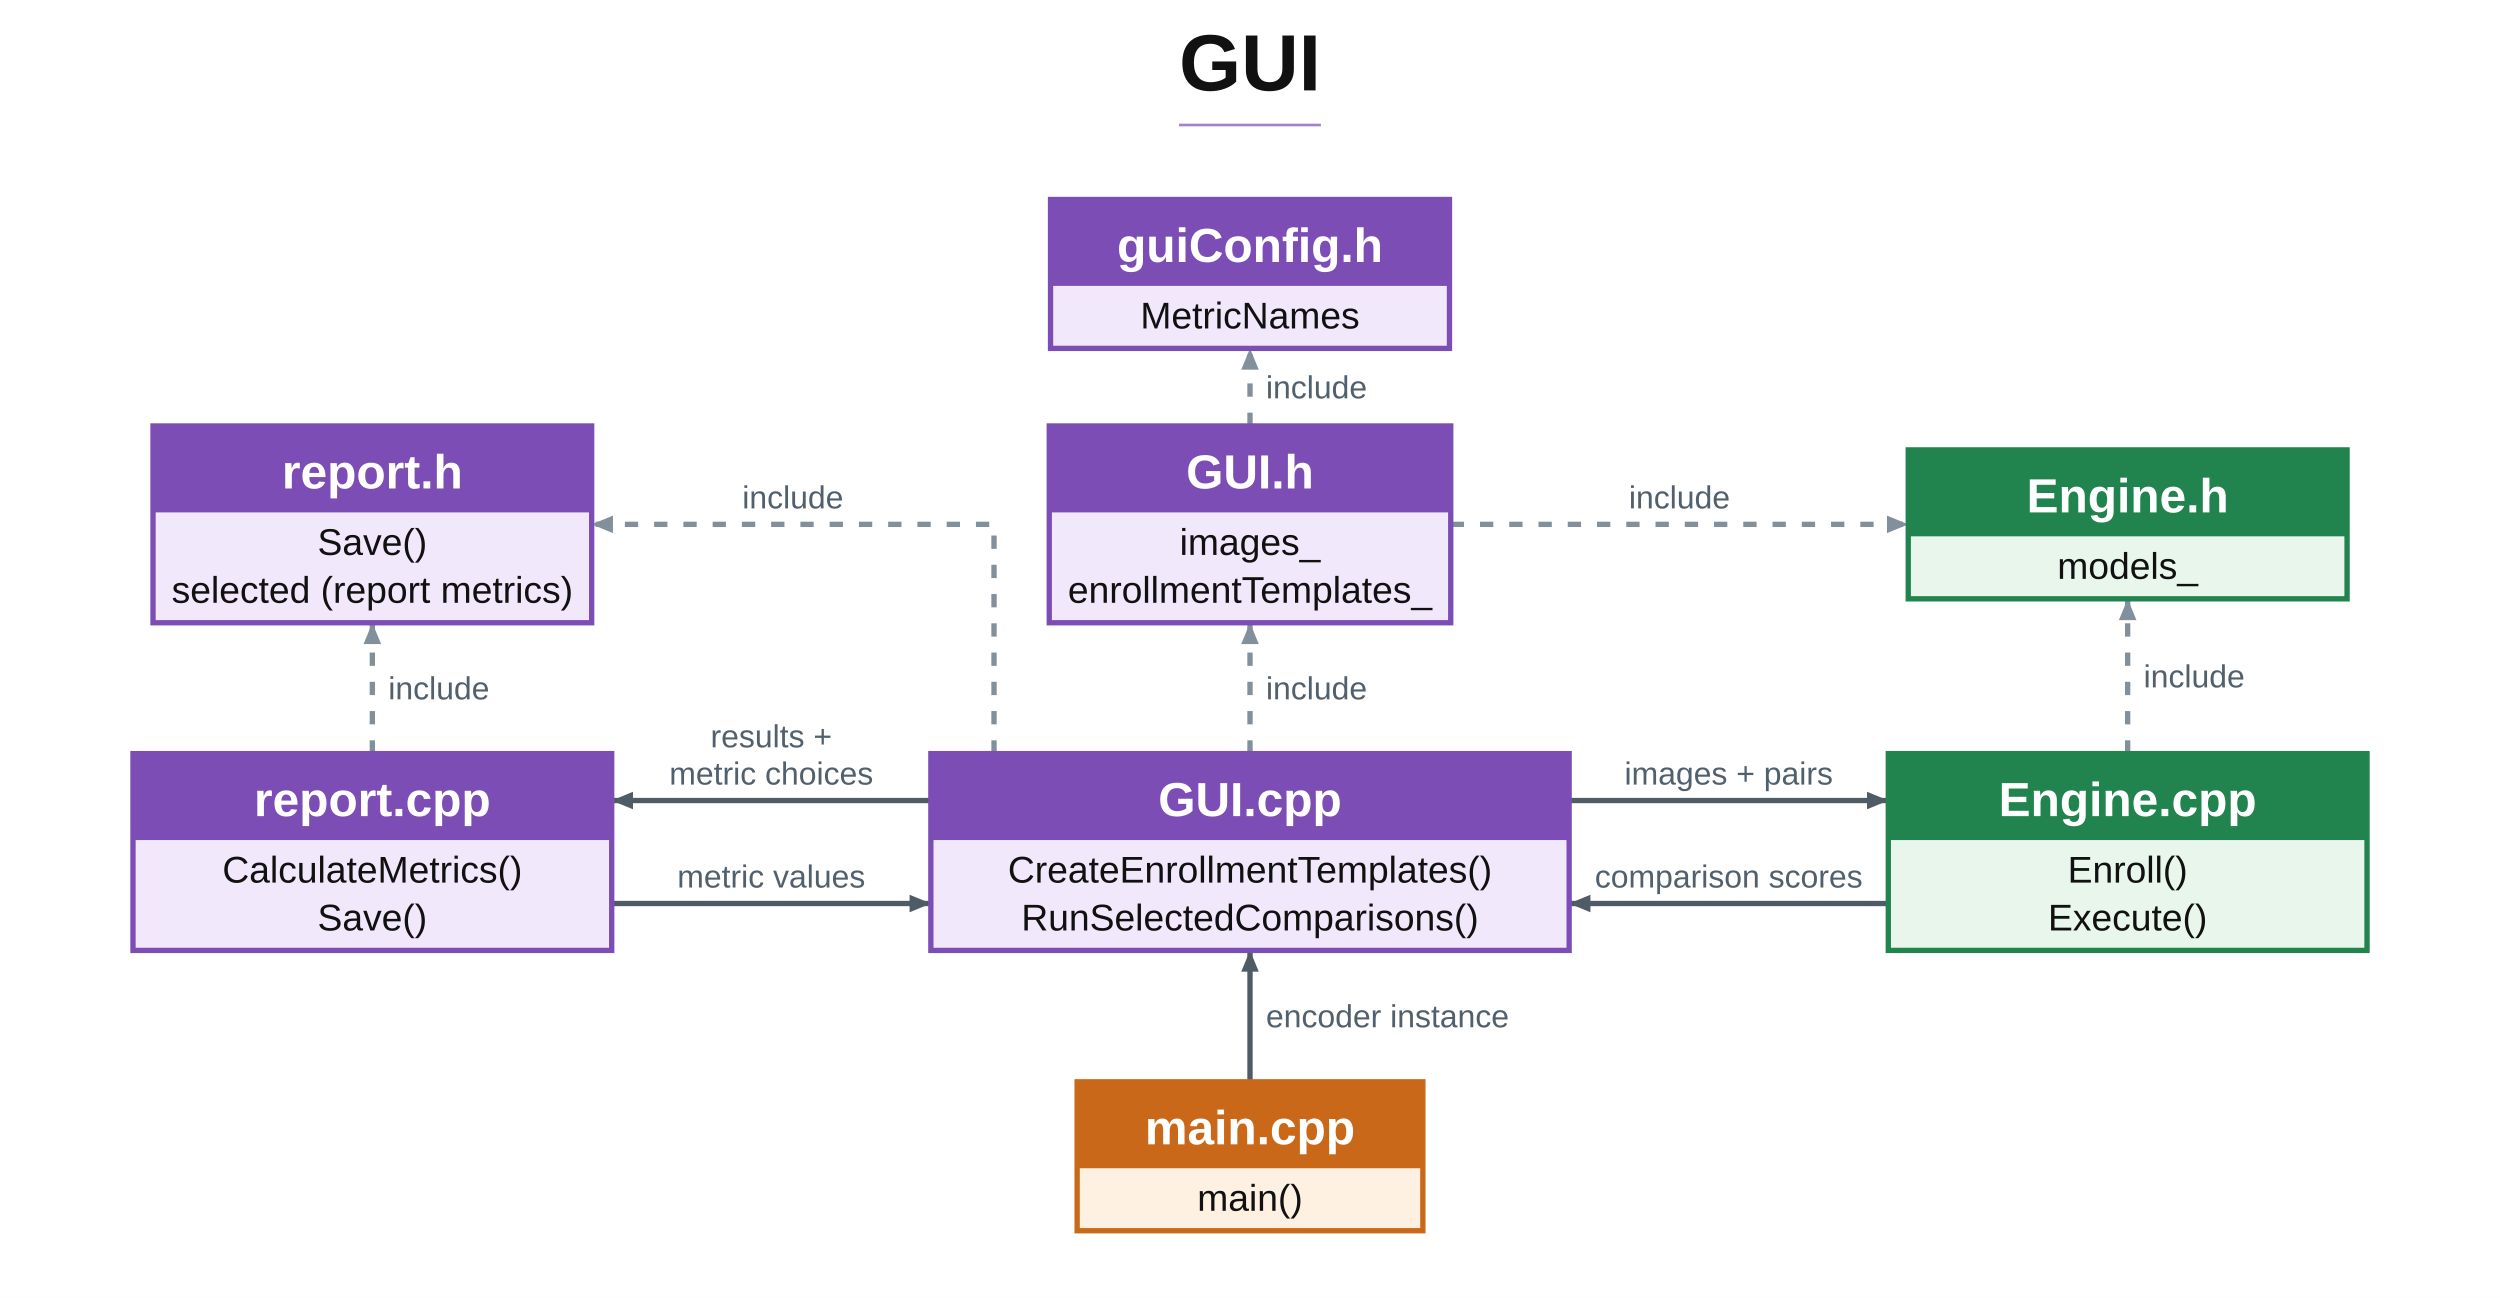
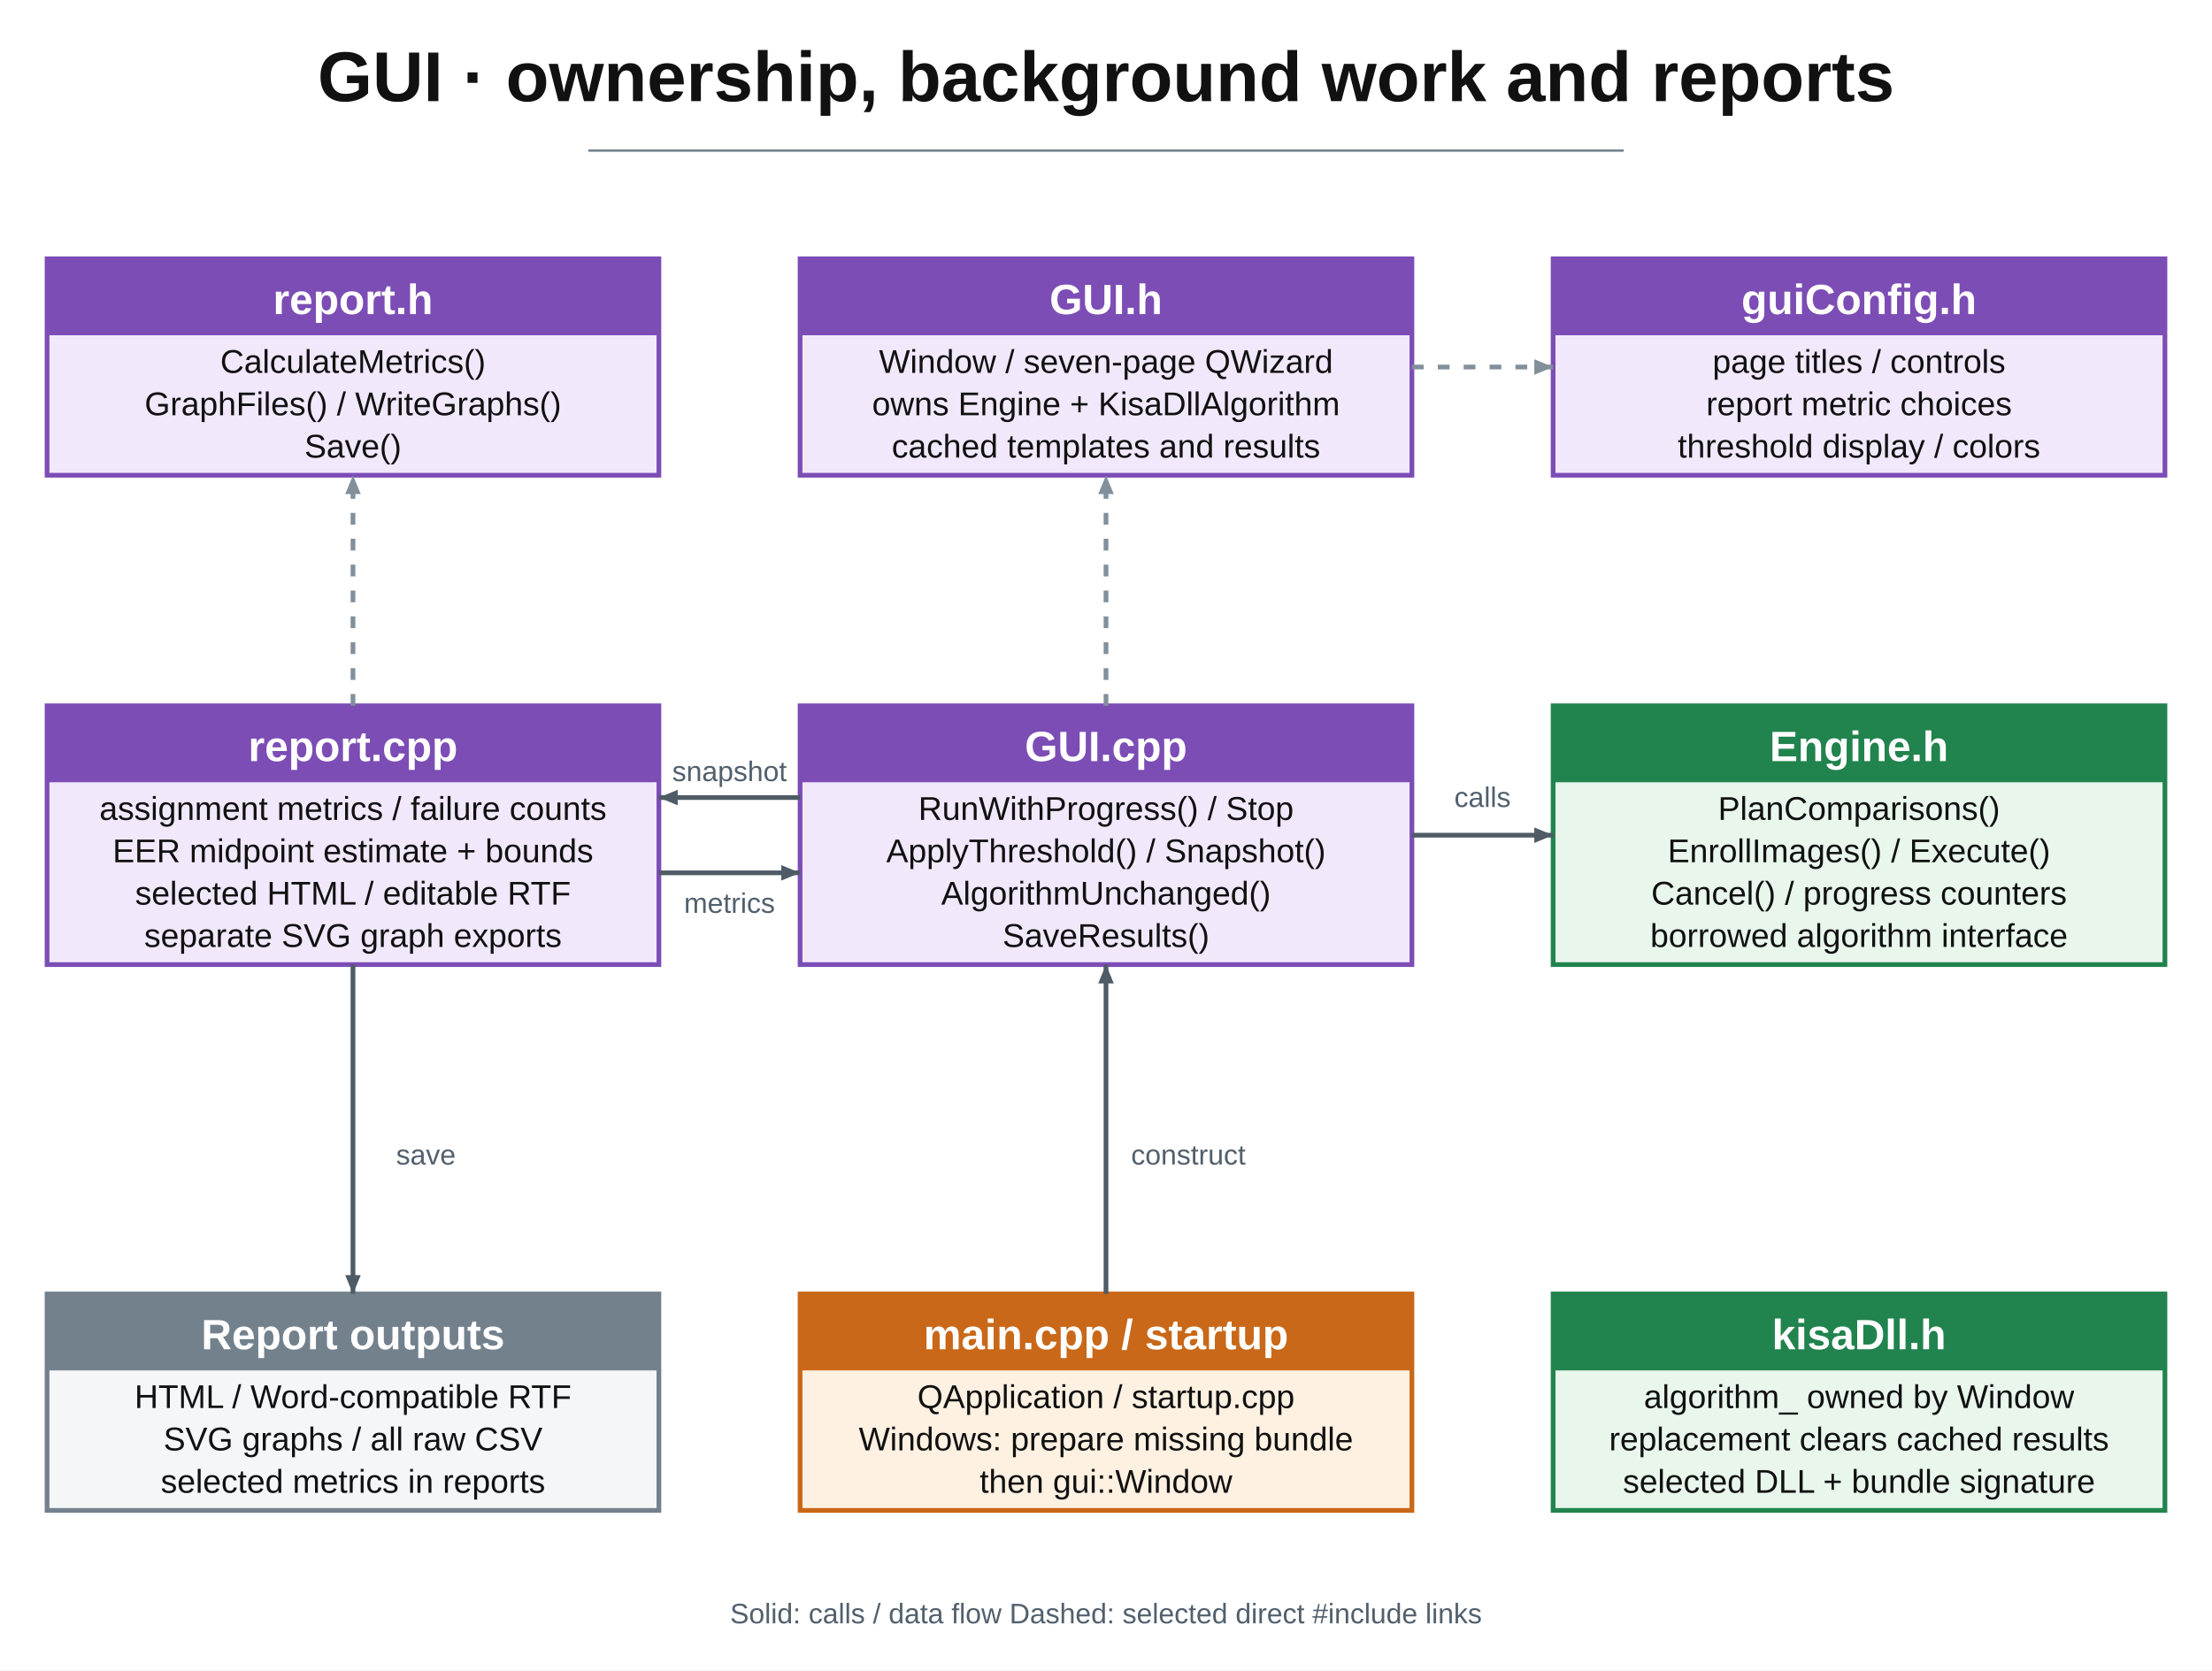
- <svg xmlns="http://www.w3.org/2000/svg" width="297mm" height="154.187mm" viewBox="0 0 940 488" role="img">
-   <rect width="940" height="488" fill="white" />
-   <line data-role="title-rule" x1="443.332" y1="47" x2="496.668" y2="47" stroke="#7c4db5" stroke-width="1" opacity="0.7" />
-   <g data-from="GUI.cpp" data-to="GUI.h" data-relation="include">
-     <polyline points="470.000,283.360 470.000,234.160" fill="none" stroke="#81909b" stroke-width="2" stroke-dasharray="5 6" />
-     <polygon points="470.0,234.16 473.3,242.16 466.7,242.16" fill="#81909b" />
+ <svg xmlns="http://www.w3.org/2000/svg" width="297mm" height="224.33mm" viewBox="0 0 940 710" role="img">
+   <rect width="940" height="710" fill="white" />
+   <line x1="250" y1="64" x2="690" y2="64" stroke="#73818d" />
+   <g data-node="reporth" data-source="src/GUI/report.h">
+     <rect x="20" y="110" width="260" height="92" fill="#f1e8fc" stroke="#7c4db5" stroke-width="2" />
+     <rect x="20" y="110" width="260" height="32.5" fill="#7c4db5" />
  </g>
-   <g data-from="GUI.h" data-to="guiConfig.h" data-relation="include">
-     <polyline points="470.000,160.160 470.000,131.000" fill="none" stroke="#81909b" stroke-width="2" stroke-dasharray="5 6" />
-     <polygon points="470.0,131.0 473.3,139.0 466.7,139.0" fill="#81909b" />
+   <g data-node="guih" data-source="src/GUI/GUI.h">
+     <rect x="340" y="110" width="260" height="92" fill="#f1e8fc" stroke="#7c4db5" stroke-width="2" />
+     <rect x="340" y="110" width="260" height="32.5" fill="#7c4db5" />
  </g>
-   <g data-from="GUI.h" data-to="Engine.h" data-relation="include">
-     <polyline points="545.477,197.160 717.500,197.160" fill="none" stroke="#81909b" stroke-width="2" stroke-dasharray="5 6" />
-     <polygon points="717.5,197.16 709.5,200.46 709.5,193.86" fill="#81909b" />
+   <g data-node="config" data-source="src/GUI/guiConfig.h">
+     <rect x="660" y="110" width="260" height="92" fill="#f1e8fc" stroke="#7c4db5" stroke-width="2" />
+     <rect x="660" y="110" width="260" height="32.5" fill="#7c4db5" />
  </g>
-   <g data-from="GUI.cpp" data-to="report.h" data-relation="include">
-     <polyline points="373.750,283.360 373.750,197.160 222.469,197.160" fill="none" stroke="#81909b" stroke-width="2" stroke-dasharray="5 6" />
-     <polygon points="222.469,197.16 230.469,193.86 230.469,200.46" fill="#81909b" />
+   <g data-node="report" data-source="src/GUI/report.cpp">
+     <rect x="20" y="300" width="260" height="110" fill="#f1e8fc" stroke="#7c4db5" stroke-width="2" />
+     <rect x="20" y="300" width="260" height="32.5" fill="#7c4db5" />
  </g>
-   <g data-from="report.cpp" data-to="report.h" data-relation="include">
-     <polyline points="140.000,283.360 140.000,234.160" fill="none" stroke="#81909b" stroke-width="2" stroke-dasharray="5 6" />
-     <polygon points="140.0,234.16 143.3,242.16 136.7,242.16" fill="#81909b" />
+   <g data-node="gui" data-source="src/GUI/GUI.cpp">
+     <rect x="340" y="300" width="260" height="110" fill="#f1e8fc" stroke="#7c4db5" stroke-width="2" />
+     <rect x="340" y="300" width="260" height="32.5" fill="#7c4db5" />
  </g>
-   <g data-from="Engine.cpp" data-to="Engine.h" data-relation="include">
-     <polyline points="800.000,283.360 800.000,225.160" fill="none" stroke="#81909b" stroke-width="2" stroke-dasharray="5 6" />
-     <polygon points="800.0,225.16 803.3,233.16 796.7,233.16" fill="#81909b" />
+   <g data-node="engine" data-source="src/Engine/Engine.h">
+     <rect x="660" y="300" width="260" height="110" fill="#e8f6ec" stroke="#21834d" stroke-width="2" />
+     <rect x="660" y="300" width="260" height="32.5" fill="#21834d" />
  </g>
-   <g data-from="GUI.cpp" data-to="report.cpp" data-relation="flow">
-     <polyline points="350.000,301.000 230.000,301.000" fill="none" stroke="#4f5b65" stroke-width="2" />
-     <polygon points="230.0,301.0 238.0,297.7 238.0,304.3" fill="#4f5b65" />
+   <g data-node="outputs" data-source="">
+     <rect x="20" y="550" width="260" height="92" fill="#f4f6f8" stroke="#73818d" stroke-width="2" />
+     <rect x="20" y="550" width="260" height="32.5" fill="#73818d" />
  </g>
-   <g data-from="report.cpp" data-to="GUI.cpp" data-relation="flow">
-     <polyline points="230.000,339.720 350.000,339.720" fill="none" stroke="#4f5b65" stroke-width="2" />
-     <polygon points="350.0,339.72 342.0,343.02 342.0,336.42" fill="#4f5b65" />
+   <g data-node="main" data-source="src/main.cpp;src/GUI/startup.cpp;src/GUI/startup.h;tools/setup_windows.ps1">
+     <rect x="340" y="550" width="260" height="92" fill="#fff1e2" stroke="#c96818" stroke-width="2" />
+     <rect x="340" y="550" width="260" height="32.5" fill="#c96818" />
  </g>
-   <g data-from="GUI.cpp" data-to="Engine.cpp" data-relation="flow">
-     <polyline points="590.000,301.000 710.000,301.000" fill="none" stroke="#4f5b65" stroke-width="2" />
-     <polygon points="710.0,301.0 702.0,304.3 702.0,297.7" fill="#4f5b65" />
+   <g data-node="backend" data-source="src/Engine/kisaDll.h">
+     <rect x="660" y="550" width="260" height="92" fill="#e8f6ec" stroke="#21834d" stroke-width="2" />
+     <rect x="660" y="550" width="260" height="32.5" fill="#21834d" />
  </g>
-   <g data-from="Engine.cpp" data-to="GUI.cpp" data-relation="flow">
-     <polyline points="710.000,339.720 590.000,339.720" fill="none" stroke="#4f5b65" stroke-width="2" />
-     <polygon points="590.0,339.72 598.0,336.42 598.0,343.02" fill="#4f5b65" />
+   <g data-from="report" data-to="reporth" data-relation="include">
+     <polyline points="150.0,300 150.0,202" fill="none" stroke="#81909b" stroke-width="2" stroke-dasharray="5 6" />
+     <polygon points="150.0,202 153.3,210.0 146.7,210.0" fill="#81909b" />
  </g>
-   <g data-from="main.cpp" data-to="GUI.cpp" data-relation="flow">
-     <polyline points="470.000,406.760 470.000,357.360" fill="none" stroke="#4f5b65" stroke-width="2" />
-     <polygon points="470.0,357.36 473.3,365.36 466.7,365.36" fill="#4f5b65" />
+   <g data-from="gui" data-to="guih" data-relation="include">
+     <polyline points="470.0,300 470.0,202" fill="none" stroke="#81909b" stroke-width="2" stroke-dasharray="5 6" />
+     <polygon points="470.0,202 473.3,210.0 466.7,210.0" fill="#81909b" />
  </g>
-   <g data-file="guiConfig.h" data-node="file" data-part="GUI" data-source="src/GUI/guiConfig.h">
-     <rect x="395.0" y="75.0" width="150" height="56" fill="#f1e8fc" stroke="#7c4db5" stroke-width="2" />
-     <rect data-role="filename-header" x="395.0" y="75.0" width="150" height="32.5" fill="#7c4db5" />
-     <text x="470.000" y="98.500" font-family="Arial" font-size="18" font-weight="700" text-anchor="middle" fill="#ffffff">guiConfig.h</text>
-     <text x="470.000" y="123.500" font-family="Arial" font-size="14" font-weight="400" text-anchor="middle" fill="#111111">MetricNames</text>
+   <g data-from="guih" data-to="config" data-relation="include">
+     <polyline points="600,156.0 660,156.0" fill="none" stroke="#81909b" stroke-width="2" stroke-dasharray="5 6" />
+     <polygon points="660,156.0 652.0,159.3 652.0,152.7" fill="#81909b" />
  </g>
-   <g data-file="report.h" data-node="file" data-part="GUI" data-source="src/GUI/report.h">
-     <rect x="57.531" y="160.16" width="164.938" height="74" fill="#f1e8fc" stroke="#7c4db5" stroke-width="2" />
-     <rect data-role="filename-header" x="57.531" y="160.16" width="164.938" height="32.5" fill="#7c4db5" />
-     <text x="140.000" y="183.660" font-family="Arial" font-size="18" font-weight="700" text-anchor="middle" fill="#ffffff">report.h</text>
-     <text x="140.000" y="208.660" font-family="Arial" font-size="14" font-weight="400" text-anchor="middle" fill="#111111">Save()</text>
-     <text x="140.000" y="226.660" font-family="Arial" font-size="14" font-weight="400" text-anchor="middle" fill="#111111">selected (report metrics)</text>
+   <g data-from="gui" data-to="report" data-relation="flow">
+     <polyline points="340,339.0 280,339.0" fill="none" stroke="#4f5b65" stroke-width="2" />
+     <polygon points="280,339.0 288.0,335.7 288.0,342.3" fill="#4f5b65" />
  </g>
-   <g data-file="GUI.h" data-node="file" data-part="GUI" data-source="src/GUI/GUI.h">
-     <rect x="394.523" y="160.16" width="150.953" height="74" fill="#f1e8fc" stroke="#7c4db5" stroke-width="2" />
-     <rect data-role="filename-header" x="394.523" y="160.16" width="150.953" height="32.5" fill="#7c4db5" />
-     <text x="470.000" y="183.660" font-family="Arial" font-size="18" font-weight="700" text-anchor="middle" fill="#ffffff">GUI.h</text>
-     <text x="470.000" y="208.660" font-family="Arial" font-size="14" font-weight="400" text-anchor="middle" fill="#111111">images_</text>
-     <text x="470.000" y="226.660" font-family="Arial" font-size="14" font-weight="400" text-anchor="middle" fill="#111111">enrollmentTemplates_</text>
+   <g data-from="report" data-to="gui" data-relation="flow">
+     <polyline points="280,371.0 340,371.0" fill="none" stroke="#4f5b65" stroke-width="2" />
+     <polygon points="340,371.0 332.0,374.3 332.0,367.7" fill="#4f5b65" />
  </g>
-   <g data-file="Engine.h" data-node="file" data-part="Engine" data-source="src/Engine/Engine.h">
-     <rect x="717.5" y="169.16" width="165" height="56" fill="#e8f6ec" stroke="#21834d" stroke-width="2" />
-     <rect data-role="filename-header" x="717.5" y="169.16" width="165" height="32.5" fill="#21834d" />
-     <text x="800.000" y="192.660" font-family="Arial" font-size="18" font-weight="700" text-anchor="middle" fill="#ffffff">Engine.h</text>
-     <text x="800.000" y="217.660" font-family="Arial" font-size="14" font-weight="400" text-anchor="middle" fill="#111111">models_</text>
+   <g data-from="gui" data-to="engine" data-relation="flow">
+     <polyline points="600,355.0 660,355.0" fill="none" stroke="#4f5b65" stroke-width="2" />
+     <polygon points="660,355.0 652.0,358.3 652.0,351.7" fill="#4f5b65" />
  </g>
-   <g data-file="report.cpp" data-node="file" data-part="GUI" data-source="src/GUI/report.cpp">
-     <rect x="50.0" y="283.36" width="180" height="74" fill="#f1e8fc" stroke="#7c4db5" stroke-width="2" />
-     <rect data-role="filename-header" x="50.0" y="283.36" width="180" height="32.5" fill="#7c4db5" />
-     <text x="140.000" y="306.860" font-family="Arial" font-size="18" font-weight="700" text-anchor="middle" fill="#ffffff">report.cpp</text>
-     <text x="140.000" y="331.860" font-family="Arial" font-size="14" font-weight="400" text-anchor="middle" fill="#111111">CalculateMetrics()</text>
-     <text x="140.000" y="349.860" font-family="Arial" font-size="14" font-weight="400" text-anchor="middle" fill="#111111">Save()</text>
+   <g data-from="report" data-to="outputs" data-relation="flow">
+     <polyline points="150.0,410 150.0,550" fill="none" stroke="#4f5b65" stroke-width="2" />
+     <polygon points="150.0,550 146.7,542.0 153.3,542.0" fill="#4f5b65" />
  </g>
-   <g data-file="GUI.cpp" data-node="file" data-part="GUI" data-source="src/GUI/GUI.cpp">
-     <rect x="350.0" y="283.36" width="240" height="74" fill="#f1e8fc" stroke="#7c4db5" stroke-width="2" />
-     <rect data-role="filename-header" x="350.0" y="283.36" width="240" height="32.5" fill="#7c4db5" />
-     <text x="470.000" y="306.860" font-family="Arial" font-size="18" font-weight="700" text-anchor="middle" fill="#ffffff">GUI.cpp</text>
-     <text x="470.000" y="331.860" font-family="Arial" font-size="14" font-weight="400" text-anchor="middle" fill="#111111">CreateEnrollmentTemplates()</text>
-     <text x="470.000" y="349.860" font-family="Arial" font-size="14" font-weight="400" text-anchor="middle" fill="#111111">RunSelectedComparisons()</text>
+   <g data-from="main" data-to="gui" data-relation="flow">
+     <polyline points="470.0,550 470.0,410" fill="none" stroke="#4f5b65" stroke-width="2" />
+     <polygon points="470.0,410 473.3,418.0 466.7,418.0" fill="#4f5b65" />
  </g>
-   <g data-file="Engine.cpp" data-node="file" data-part="Engine" data-source="src/Engine/Engine.cpp">
-     <rect x="710.0" y="283.36" width="180" height="74" fill="#e8f6ec" stroke="#21834d" stroke-width="2" />
-     <rect data-role="filename-header" x="710.0" y="283.36" width="180" height="32.5" fill="#21834d" />
-     <text x="800.000" y="306.860" font-family="Arial" font-size="18" font-weight="700" text-anchor="middle" fill="#ffffff">Engine.cpp</text>
-     <text x="800.000" y="331.860" font-family="Arial" font-size="14" font-weight="400" text-anchor="middle" fill="#111111">Enroll()</text>
-     <text x="800.000" y="349.860" font-family="Arial" font-size="14" font-weight="400" text-anchor="middle" fill="#111111">Execute()</text>
-   </g>
-   <g data-file="main.cpp" data-node="file" data-part="Entry" data-source="src/main.cpp">
-     <rect x="405.0" y="406.76" width="130" height="56" fill="#fff1e2" stroke="#c96818" stroke-width="2" />
-     <rect data-role="filename-header" x="405.0" y="406.76" width="130" height="32.5" fill="#c96818" />
-     <text x="470.000" y="430.260" font-family="Arial" font-size="18" font-weight="700" text-anchor="middle" fill="#ffffff">main.cpp</text>
-     <text x="470.000" y="455.260" font-family="Arial" font-size="14" font-weight="400" text-anchor="middle" fill="#111111">main()</text>
-   </g>
-   <text x="470.000" y="34.000" font-family="Arial" font-size="30" font-weight="700" text-anchor="middle" fill="#111111">GUI</text>
-   <text data-role="edge-label" data-placement="right" data-from="GUI.cpp" data-to="GUI.h" data-segment="470.00000,283.36000 470.00000,234.16000" x="476.000" y="262.960" font-family="Arial" font-size="12" font-weight="400" text-anchor="start" fill="#52606d">include</text>
-   <text data-role="edge-label" data-placement="right" data-from="GUI.h" data-to="guiConfig.h" data-segment="470.00000,160.16000 470.00000,131.00000" x="476.000" y="149.780" font-family="Arial" font-size="12" font-weight="400" text-anchor="start" fill="#52606d">include</text>
-   <text data-role="edge-label" data-placement="above" data-from="GUI.h" data-to="Engine.h" data-segment="545.47656,197.16000 717.50000,197.16000" x="631.488" y="191.160" font-family="Arial" font-size="12" font-weight="400" text-anchor="middle" fill="#52606d">include</text>
-   <text data-role="edge-label" data-placement="above" data-from="GUI.cpp" data-to="report.h" data-segment="373.75000,197.16000 222.46875,197.16000" x="298.109" y="191.160" font-family="Arial" font-size="12" font-weight="400" text-anchor="middle" fill="#52606d">include</text>
-   <text data-role="edge-label" data-placement="right" data-from="report.cpp" data-to="report.h" data-segment="140.00000,283.36000 140.00000,234.16000" x="146.000" y="262.960" font-family="Arial" font-size="12" font-weight="400" text-anchor="start" fill="#52606d">include</text>
-   <text data-role="edge-label" data-placement="right" data-from="Engine.cpp" data-to="Engine.h" data-segment="800.00000,283.36000 800.00000,225.16000" x="806.000" y="258.460" font-family="Arial" font-size="12" font-weight="400" text-anchor="start" fill="#52606d">include</text>
-   <text data-role="edge-label" data-placement="above" data-from="GUI.cpp" data-to="report.cpp" data-segment="350.00000,301.00000 230.00000,301.00000" x="290.000" y="281.000" font-family="Arial" font-size="12" font-weight="400" text-anchor="middle" fill="#52606d">results +</text>
-   <text data-role="edge-label" data-placement="above" data-from="GUI.cpp" data-to="report.cpp" data-segment="350.00000,301.00000 230.00000,301.00000" x="290.000" y="295.000" font-family="Arial" font-size="12" font-weight="400" text-anchor="middle" fill="#52606d">metric choices</text>
-   <text data-role="edge-label" data-placement="above" data-from="report.cpp" data-to="GUI.cpp" data-segment="230.00000,339.72000 350.00000,339.72000" x="290.000" y="333.720" font-family="Arial" font-size="12" font-weight="400" text-anchor="middle" fill="#52606d">metric values</text>
-   <text data-role="edge-label" data-placement="above" data-from="GUI.cpp" data-to="Engine.cpp" data-segment="590.00000,301.00000 710.00000,301.00000" x="650.000" y="295.000" font-family="Arial" font-size="12" font-weight="400" text-anchor="middle" fill="#52606d">images + pairs</text>
-   <text data-role="edge-label" data-placement="above" data-from="Engine.cpp" data-to="GUI.cpp" data-segment="710.00000,339.72000 590.00000,339.72000" x="650.000" y="333.720" font-family="Arial" font-size="12" font-weight="400" text-anchor="middle" fill="#52606d">comparison scores</text>
-   <text data-role="edge-label" data-placement="right" data-from="main.cpp" data-to="GUI.cpp" data-segment="470.00000,406.76000 470.00000,357.36000" x="476.000" y="386.260" font-family="Arial" font-size="12" font-weight="400" text-anchor="start" fill="#52606d">encoder instance</text>
+   <text x="470" y="43" font-family="Arial" font-size="30" font-weight="700" text-anchor="middle" fill="#111111">GUI · ownership, background work and reports</text>
+   <text x="150.0" y="133.5" font-family="Arial" font-size="18" font-weight="700" text-anchor="middle" fill="#ffffff">report.h</text>
+   <text x="150.0" y="158.5" font-family="Arial" font-size="14" font-weight="400" text-anchor="middle" fill="#111111">CalculateMetrics()</text>
+   <text x="150.0" y="176.5" font-family="Arial" font-size="14" font-weight="400" text-anchor="middle" fill="#111111">GraphFiles() / WriteGraphs()</text>
+   <text x="150.0" y="194.5" font-family="Arial" font-size="14" font-weight="400" text-anchor="middle" fill="#111111">Save()</text>
+   <text x="470.0" y="133.5" font-family="Arial" font-size="18" font-weight="700" text-anchor="middle" fill="#ffffff">GUI.h</text>
+   <text x="470.0" y="158.5" font-family="Arial" font-size="14" font-weight="400" text-anchor="middle" fill="#111111">Window / seven-page QWizard</text>
+   <text x="470.0" y="176.5" font-family="Arial" font-size="14" font-weight="400" text-anchor="middle" fill="#111111">owns Engine + KisaDllAlgorithm</text>
+   <text x="470.0" y="194.5" font-family="Arial" font-size="14" font-weight="400" text-anchor="middle" fill="#111111">cached templates and results</text>
+   <text x="790.0" y="133.5" font-family="Arial" font-size="18" font-weight="700" text-anchor="middle" fill="#ffffff">guiConfig.h</text>
+   <text x="790.0" y="158.5" font-family="Arial" font-size="14" font-weight="400" text-anchor="middle" fill="#111111">page titles / controls</text>
+   <text x="790.0" y="176.5" font-family="Arial" font-size="14" font-weight="400" text-anchor="middle" fill="#111111">report metric choices</text>
+   <text x="790.0" y="194.5" font-family="Arial" font-size="14" font-weight="400" text-anchor="middle" fill="#111111">threshold display / colors</text>
+   <text x="150.0" y="323.5" font-family="Arial" font-size="18" font-weight="700" text-anchor="middle" fill="#ffffff">report.cpp</text>
+   <text x="150.0" y="348.5" font-family="Arial" font-size="14" font-weight="400" text-anchor="middle" fill="#111111">assignment metrics / failure counts</text>
+   <text x="150.0" y="366.5" font-family="Arial" font-size="14" font-weight="400" text-anchor="middle" fill="#111111">EER midpoint estimate + bounds</text>
+   <text x="150.0" y="384.5" font-family="Arial" font-size="14" font-weight="400" text-anchor="middle" fill="#111111">selected HTML / editable RTF</text>
+   <text x="150.0" y="402.5" font-family="Arial" font-size="14" font-weight="400" text-anchor="middle" fill="#111111">separate SVG graph exports</text>
+   <text x="470.0" y="323.5" font-family="Arial" font-size="18" font-weight="700" text-anchor="middle" fill="#ffffff">GUI.cpp</text>
+   <text x="470.0" y="348.5" font-family="Arial" font-size="14" font-weight="400" text-anchor="middle" fill="#111111">RunWithProgress() / Stop</text>
+   <text x="470.0" y="366.5" font-family="Arial" font-size="14" font-weight="400" text-anchor="middle" fill="#111111">ApplyThreshold() / Snapshot()</text>
+   <text x="470.0" y="384.5" font-family="Arial" font-size="14" font-weight="400" text-anchor="middle" fill="#111111">AlgorithmUnchanged()</text>
+   <text x="470.0" y="402.5" font-family="Arial" font-size="14" font-weight="400" text-anchor="middle" fill="#111111">SaveResults()</text>
+   <text x="790.0" y="323.5" font-family="Arial" font-size="18" font-weight="700" text-anchor="middle" fill="#ffffff">Engine.h</text>
+   <text x="790.0" y="348.5" font-family="Arial" font-size="14" font-weight="400" text-anchor="middle" fill="#111111">PlanComparisons()</text>
+   <text x="790.0" y="366.5" font-family="Arial" font-size="14" font-weight="400" text-anchor="middle" fill="#111111">EnrollImages() / Execute()</text>
+   <text x="790.0" y="384.5" font-family="Arial" font-size="14" font-weight="400" text-anchor="middle" fill="#111111">Cancel() / progress counters</text>
+   <text x="790.0" y="402.5" font-family="Arial" font-size="14" font-weight="400" text-anchor="middle" fill="#111111">borrowed algorithm interface</text>
+   <text x="150.0" y="573.5" font-family="Arial" font-size="18" font-weight="700" text-anchor="middle" fill="#ffffff">Report outputs</text>
+   <text x="150.0" y="598.5" font-family="Arial" font-size="14" font-weight="400" text-anchor="middle" fill="#111111">HTML / Word-compatible RTF</text>
+   <text x="150.0" y="616.5" font-family="Arial" font-size="14" font-weight="400" text-anchor="middle" fill="#111111">SVG graphs / all raw CSV</text>
+   <text x="150.0" y="634.5" font-family="Arial" font-size="14" font-weight="400" text-anchor="middle" fill="#111111">selected metrics in reports</text>
+   <text x="470.0" y="573.5" font-family="Arial" font-size="18" font-weight="700" text-anchor="middle" fill="#ffffff">main.cpp / startup</text>
+   <text x="470.0" y="598.5" font-family="Arial" font-size="14" font-weight="400" text-anchor="middle" fill="#111111">QApplication / startup.cpp</text>
+   <text x="470.0" y="616.5" font-family="Arial" font-size="14" font-weight="400" text-anchor="middle" fill="#111111">Windows: prepare missing bundle</text>
+   <text x="470.0" y="634.5" font-family="Arial" font-size="14" font-weight="400" text-anchor="middle" fill="#111111">then gui::Window</text>
+   <text x="790.0" y="573.5" font-family="Arial" font-size="18" font-weight="700" text-anchor="middle" fill="#ffffff">kisaDll.h</text>
+   <text x="790.0" y="598.5" font-family="Arial" font-size="14" font-weight="400" text-anchor="middle" fill="#111111">algorithm_ owned by Window</text>
+   <text x="790.0" y="616.5" font-family="Arial" font-size="14" font-weight="400" text-anchor="middle" fill="#111111">replacement clears cached results</text>
+   <text x="790.0" y="634.5" font-family="Arial" font-size="14" font-weight="400" text-anchor="middle" fill="#111111">selected DLL + bundle signature</text>
+   <text x="310" y="332" font-family="Arial" font-size="12" font-weight="400" text-anchor="middle" fill="#52606d">snapshot</text>
+   <text x="310" y="388" font-family="Arial" font-size="12" font-weight="400" text-anchor="middle" fill="#52606d">metrics</text>
+   <text x="630" y="343" font-family="Arial" font-size="12" font-weight="400" text-anchor="middle" fill="#52606d">calls</text>
+   <text x="181" y="495" font-family="Arial" font-size="12" font-weight="400" text-anchor="middle" fill="#52606d">save</text>
+   <text x="505" y="495" font-family="Arial" font-size="12" font-weight="400" text-anchor="middle" fill="#52606d">construct</text>
+   <text x="470" y="690" font-family="Arial" font-size="12" font-weight="400" text-anchor="middle" fill="#52606d">Solid: calls / data flow     Dashed: selected direct #include links</text>
</svg>
